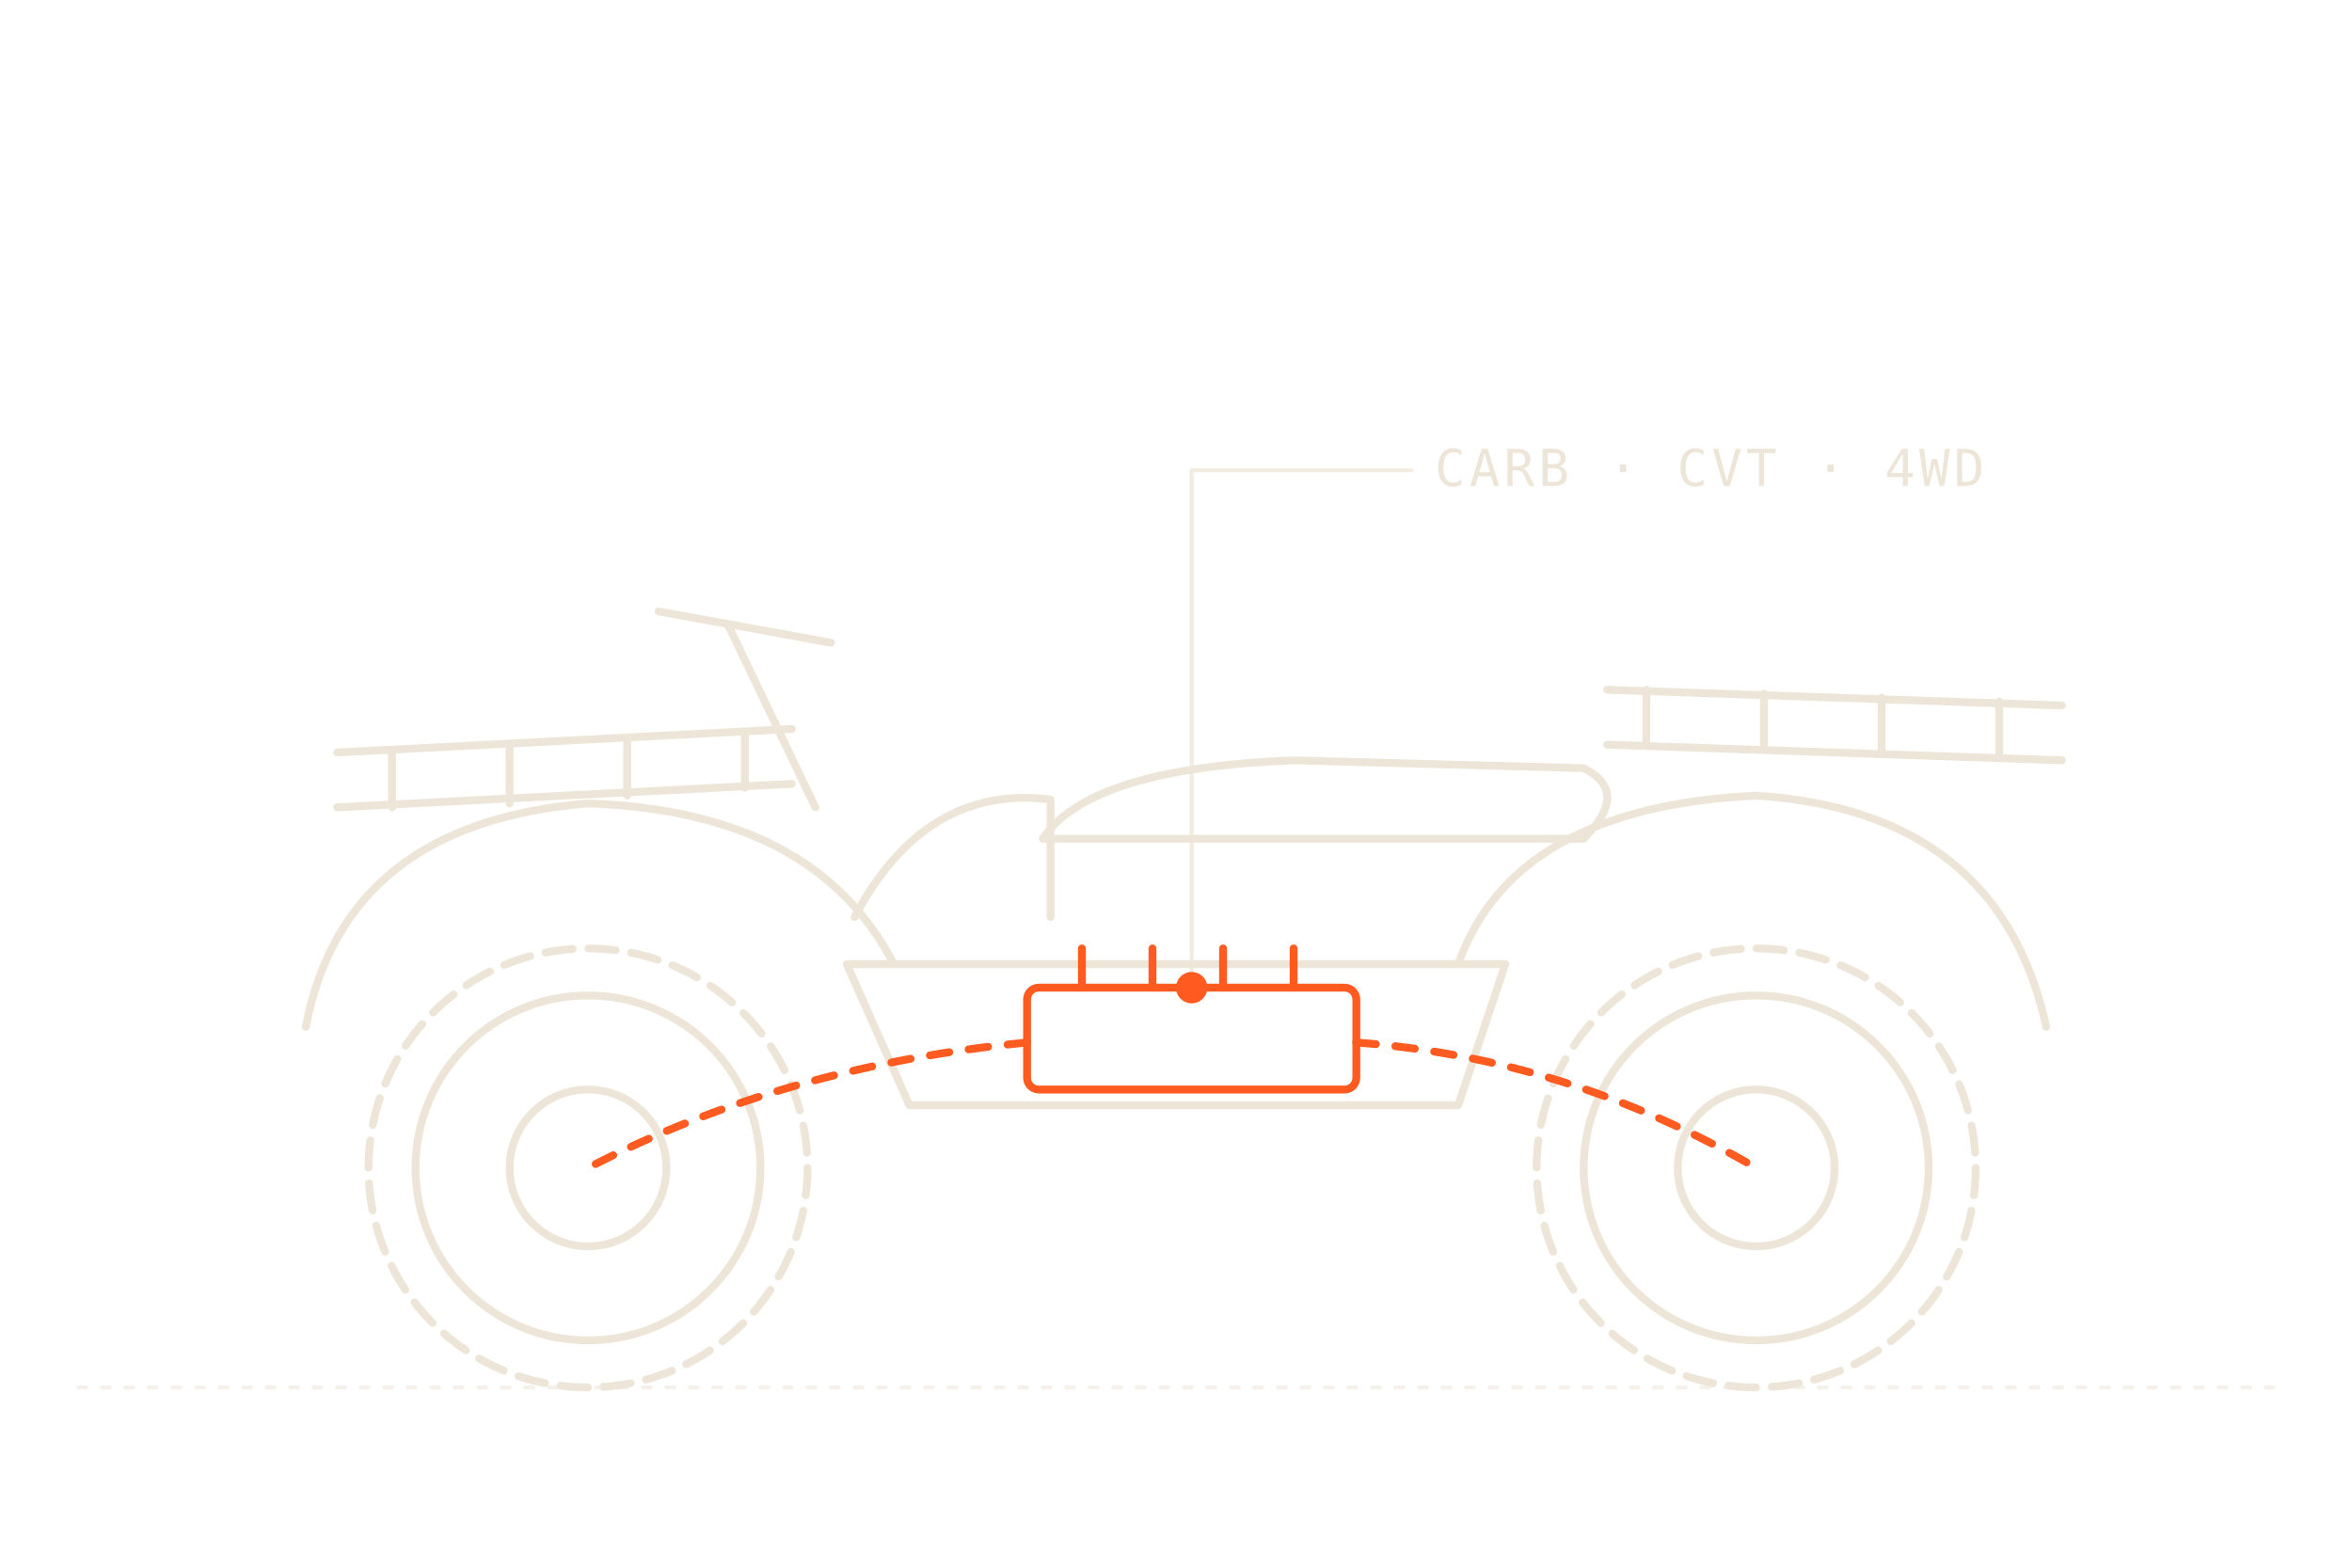
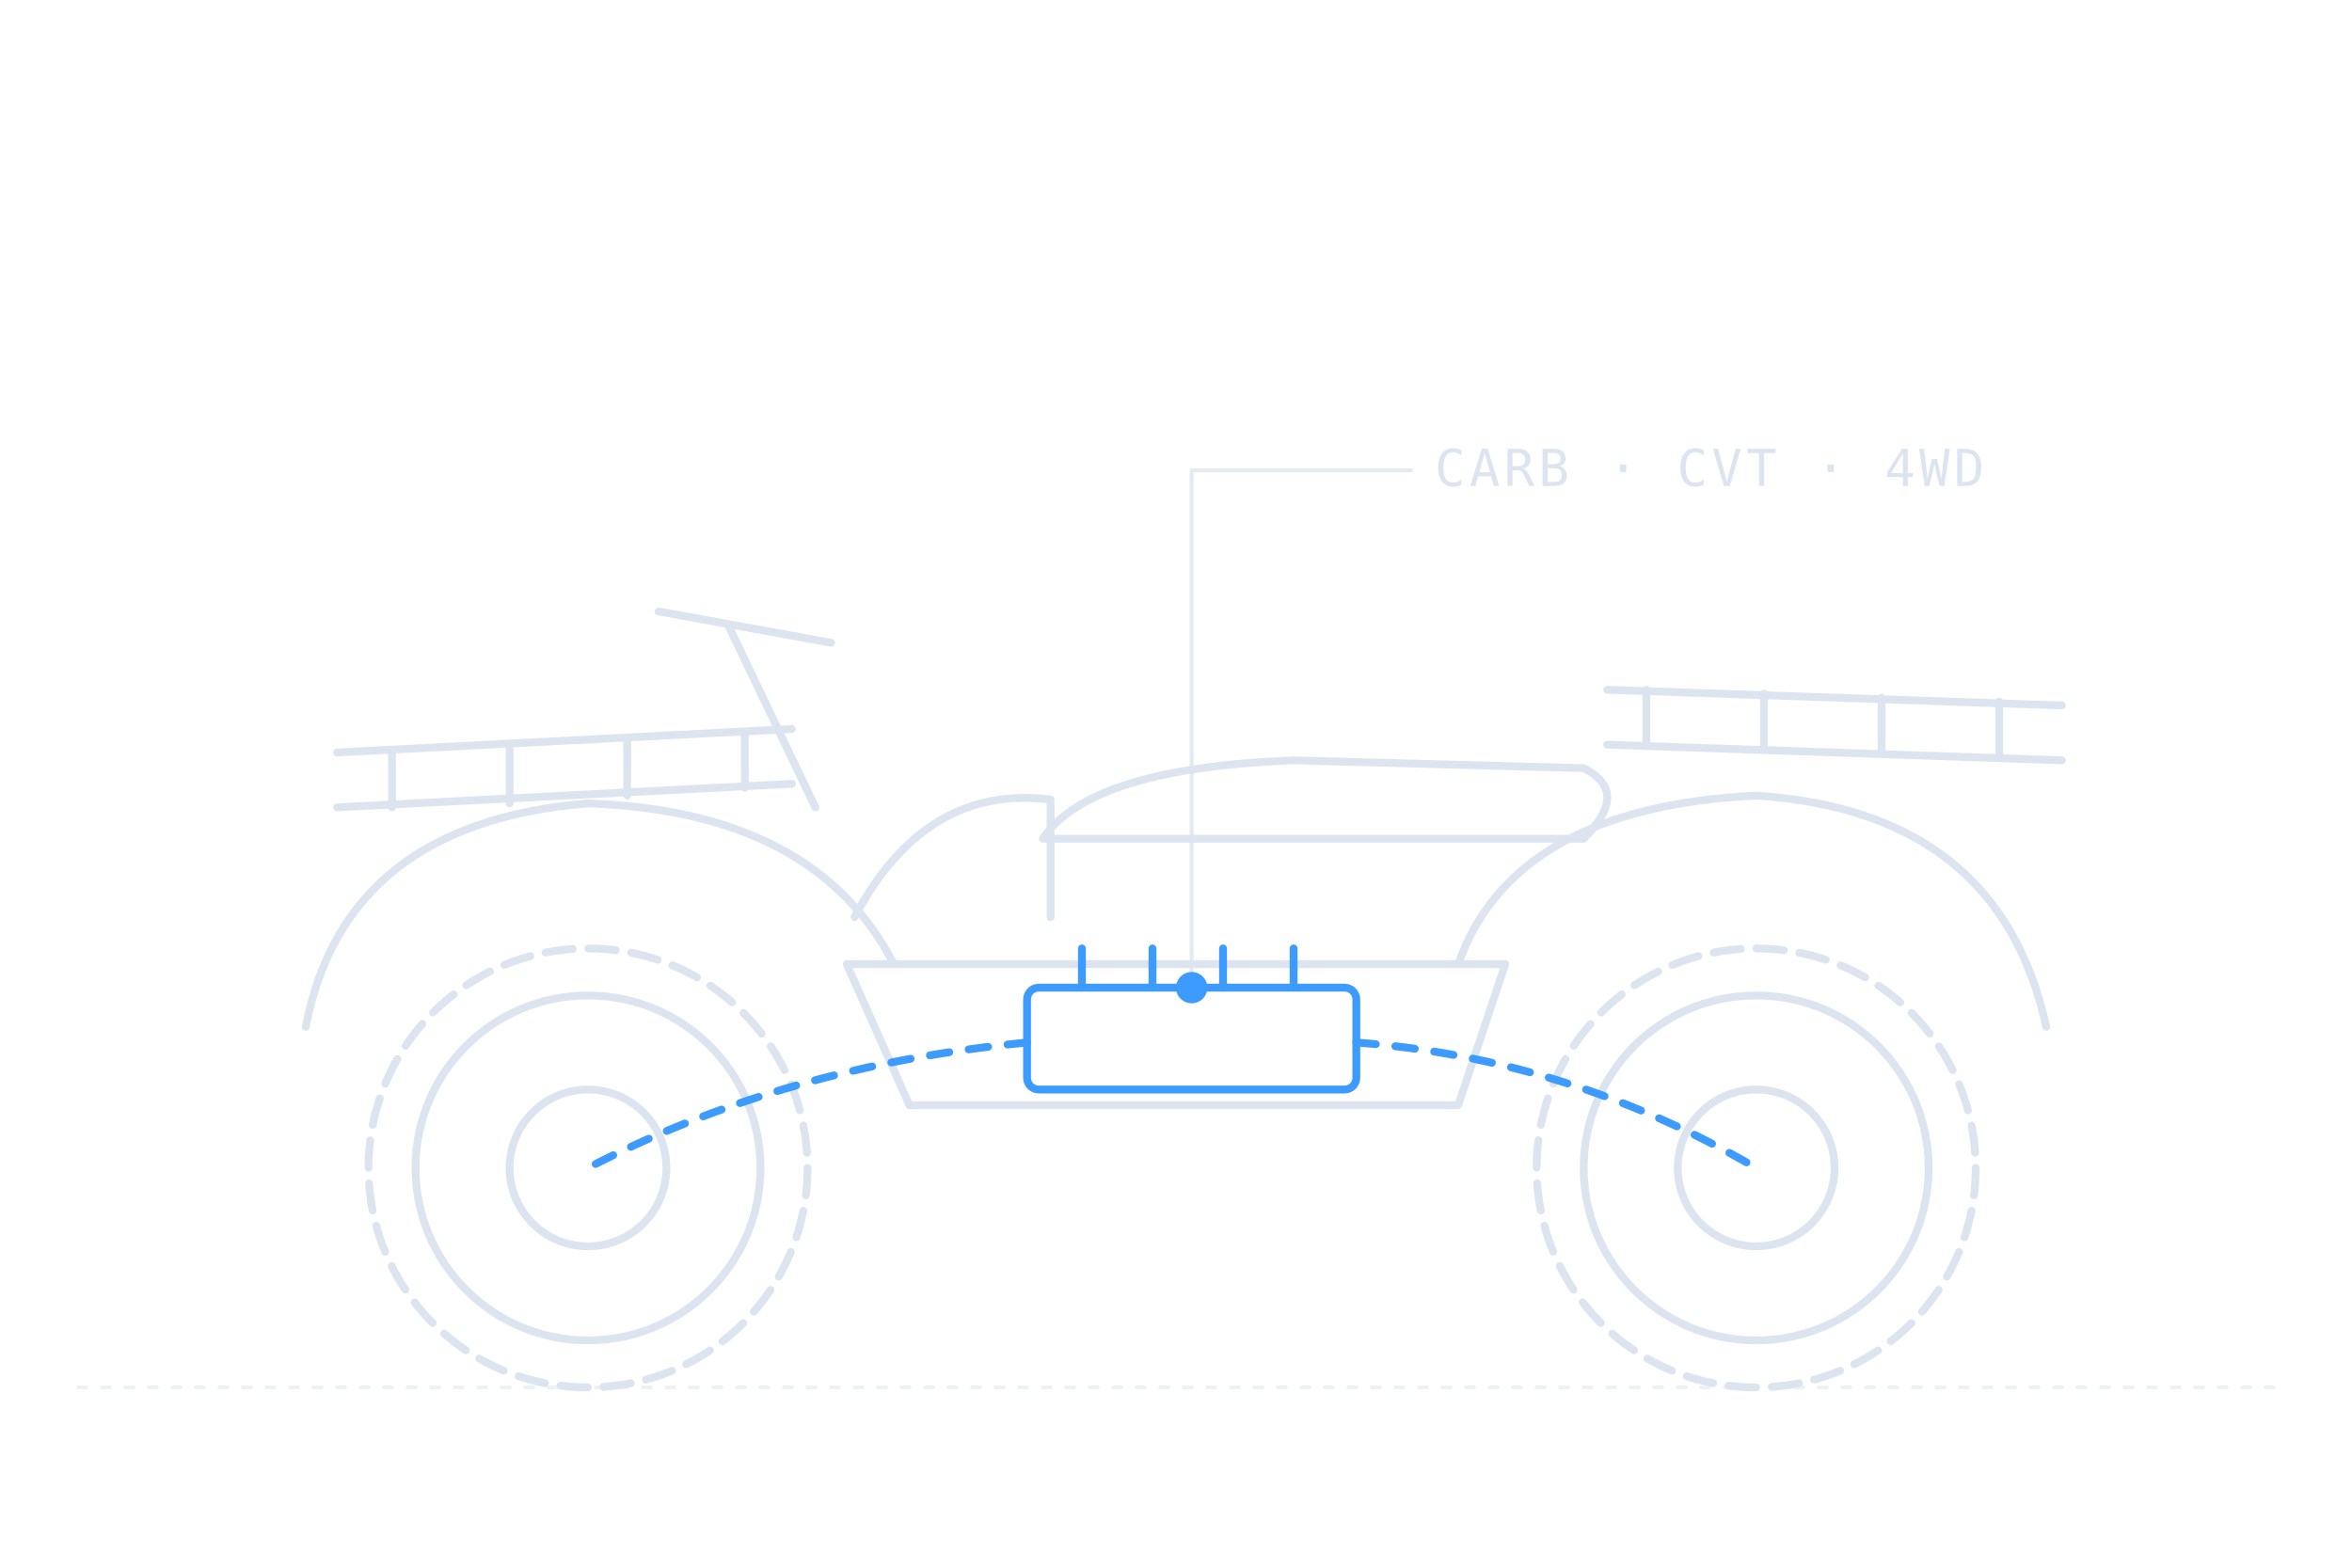
<svg xmlns="http://www.w3.org/2000/svg" viewBox="0 0 600 400" fill="none" stroke-linecap="round" stroke-linejoin="round">
-   <g stroke="#EDE6D8" stroke-width="2">
+   <g stroke="#DCE5EF" stroke-width="2">
    <circle cx="150" cy="298" r="56" stroke-dasharray="7 4" />
    <circle cx="150" cy="298" r="44" />
    <circle cx="150" cy="298" r="20" />
    <circle cx="448" cy="298" r="56" stroke-dasharray="7 4" />
    <circle cx="448" cy="298" r="44" />
    <circle cx="448" cy="298" r="20" />
    <path d="M78 262 Q88 210 150 205 Q208 207 228 246" />
    <path d="M372 246 Q386 206 448 203 Q510 207 522 262" />
    <path d="M216 246 L384 246 L372 282 L232 282 Z" />
    <path d="M266 214 Q278 196 330 194 L404 196 Q416 202 404 214 Z" />
    <path d="M218 234 Q236 200 268 204 L268 234" />
    <path d="M208 206 L186 160 M168 156 L212 164" />
    <path d="M86 206 L202 200 M100 206 v-14 M130 205 v-14 M160 203 v-14 M190 201 v-14 M86 192 L202 186" />
    <path d="M410 190 L526 194 M420 190 v-14 M450 191 v-14 M480 192 v-14 M510 193 v-14 M410 176 L526 180" />
  </g>
-   <g stroke="#FF5A1F" stroke-width="2">
+   <g stroke="#3D9BFF" stroke-width="2">
    <rect x="262" y="252" width="84" height="26" rx="3" />
    <path d="M276 252 v-10 M294 252 v-10 M312 252 v-10 M330 252 v-10" />
    <path d="M346 266 Q400 270 448 298" stroke-dasharray="5 5" />
    <path d="M262 266 Q200 272 150 298" stroke-dasharray="5 5" />
  </g>
-   <path d="M20 354 H580" stroke="#EDE6D8" stroke-dasharray="2 4" opacity=".55" />
-   <g stroke="#EDE6D8" stroke-width="1" opacity=".8">
+   <path d="M20 354 H580" stroke="#DCE5EF" stroke-dasharray="2 4" opacity=".55" />
+   <g stroke="#DCE5EF" stroke-width="1" opacity=".8">
    <path d="M304 252 L304 120 H360" />
  </g>
-   <circle cx="304" cy="252" r="4" fill="#FF5A1F" />
-   <g fill="#EDE6D8" font-family="JetBrains Mono, monospace" font-size="13" letter-spacing="1">
+   <circle cx="304" cy="252" r="4" fill="#3D9BFF" />
+   <g fill="#DCE5EF" font-family="JetBrains Mono, monospace" font-size="13" letter-spacing="1">
    <text x="366" y="124">CARB · CVT · 4WD</text>
  </g>
</svg>
